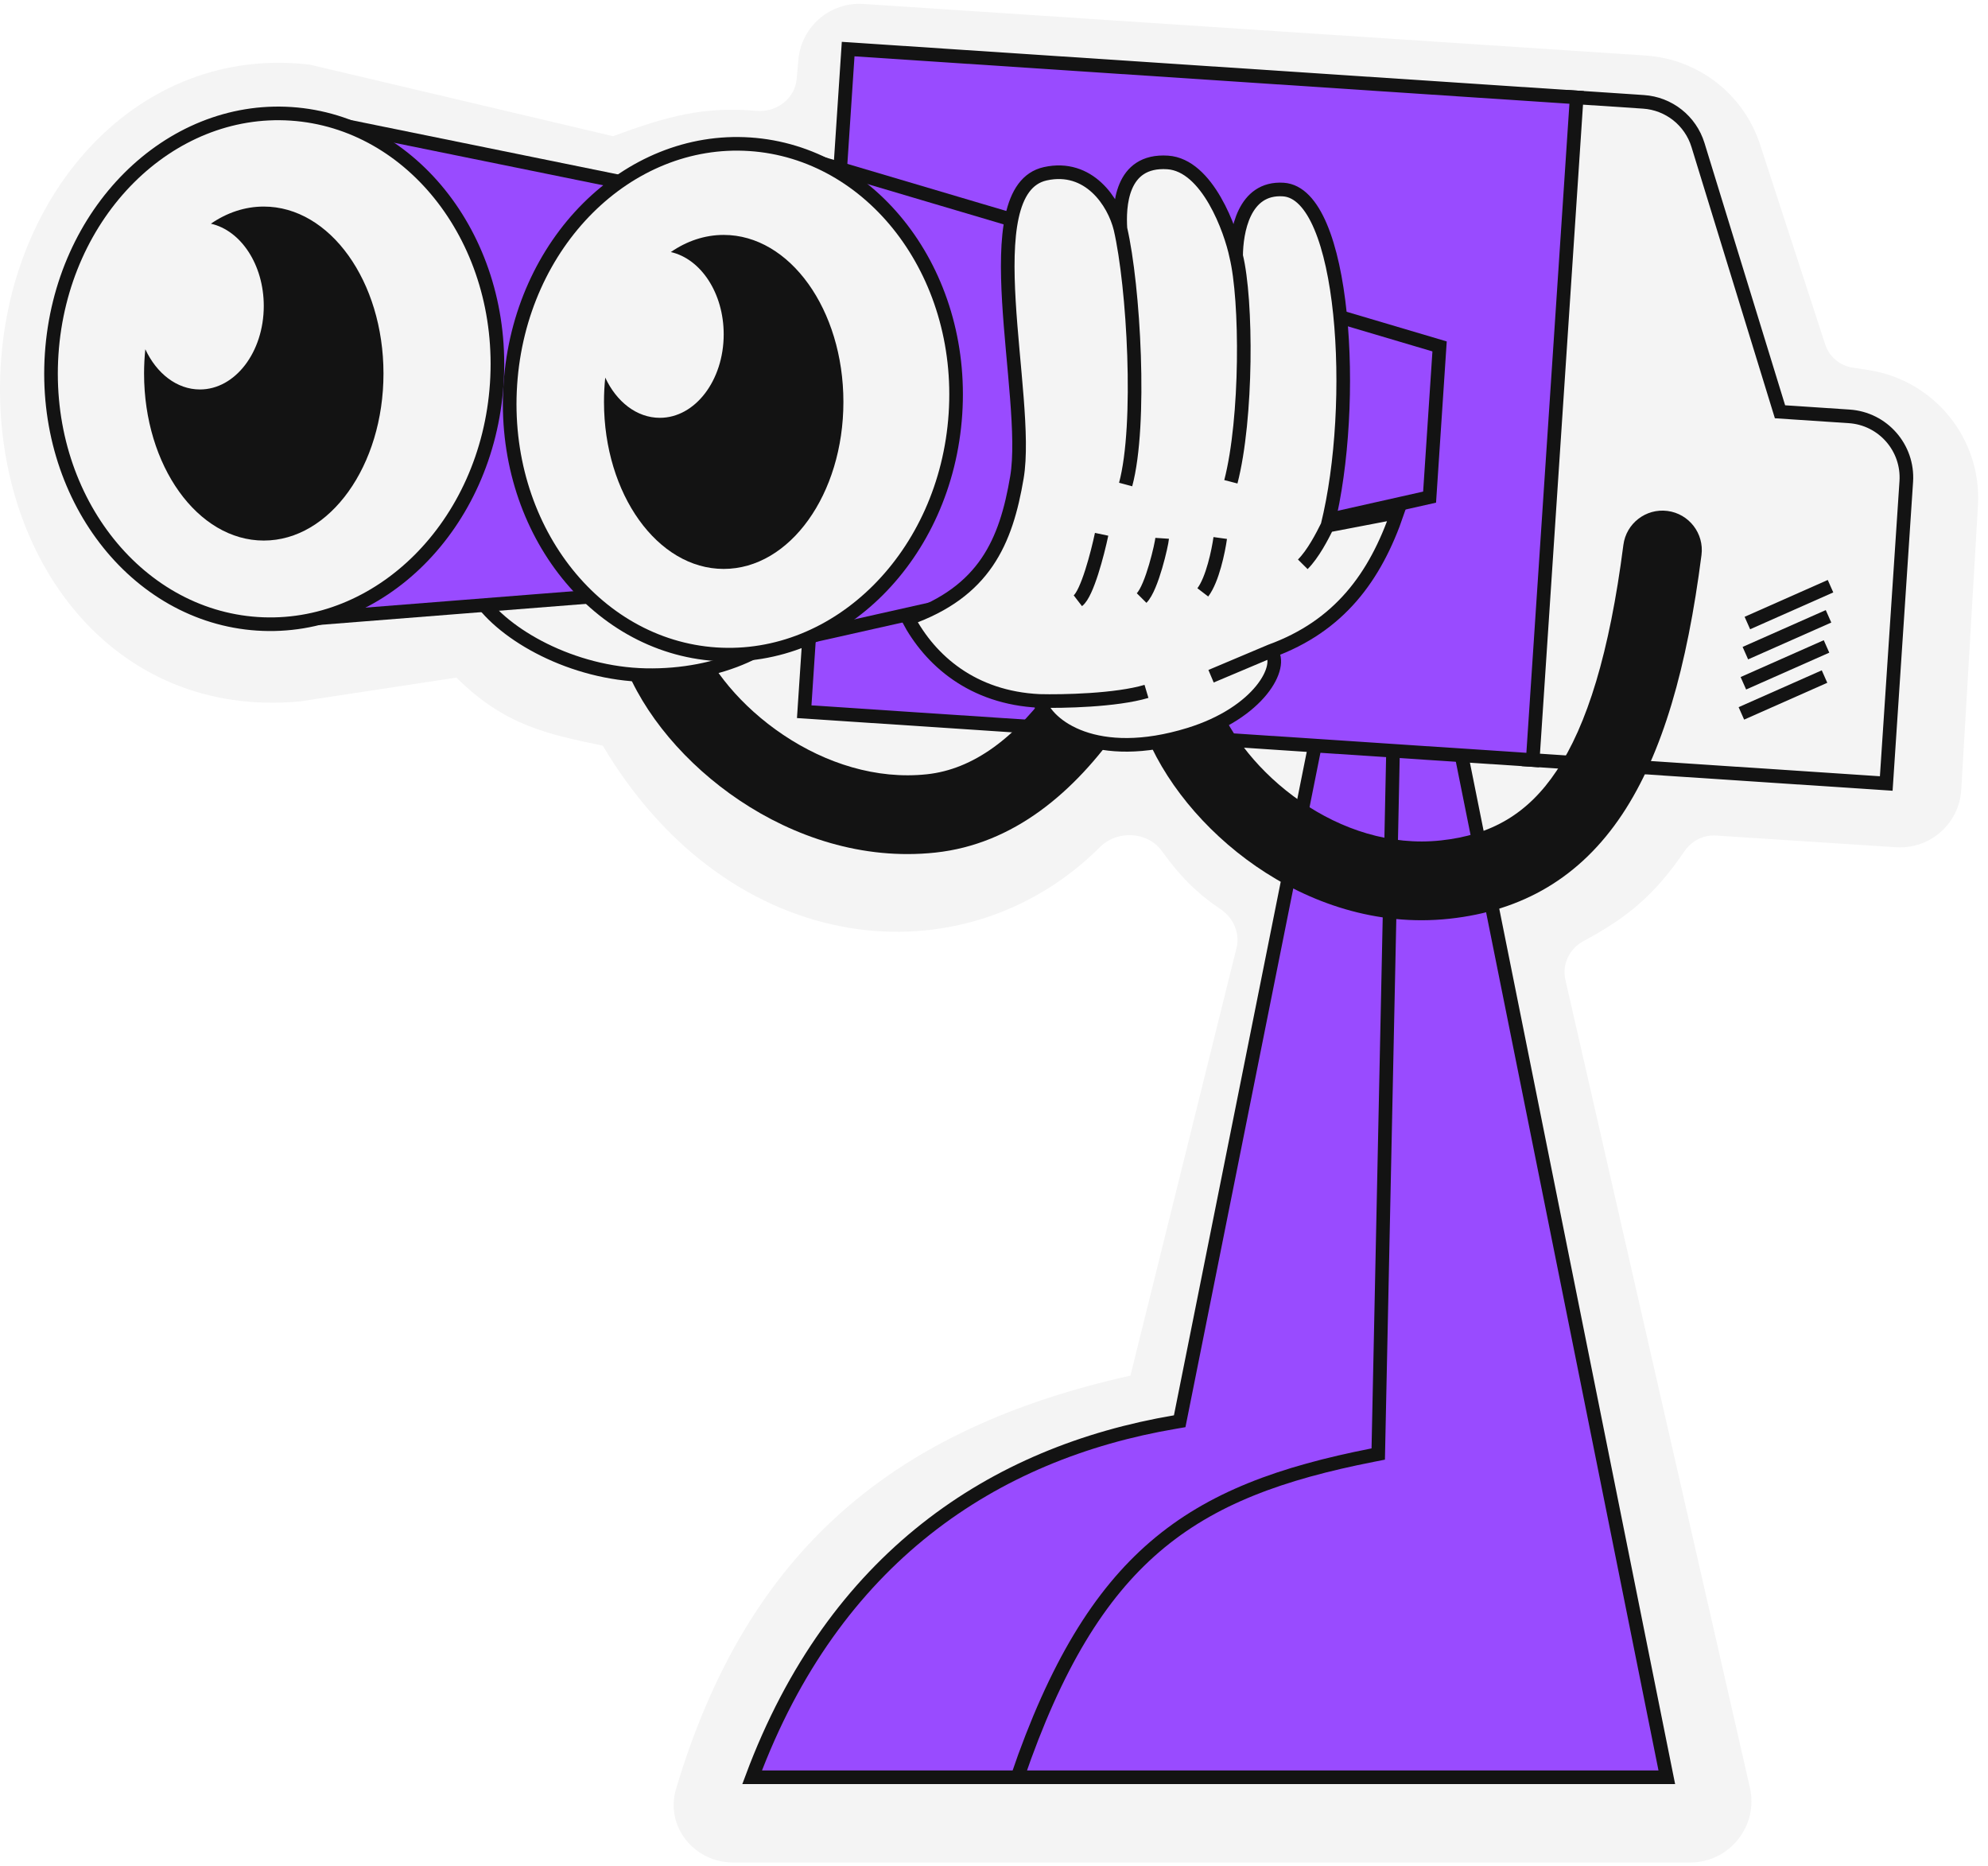
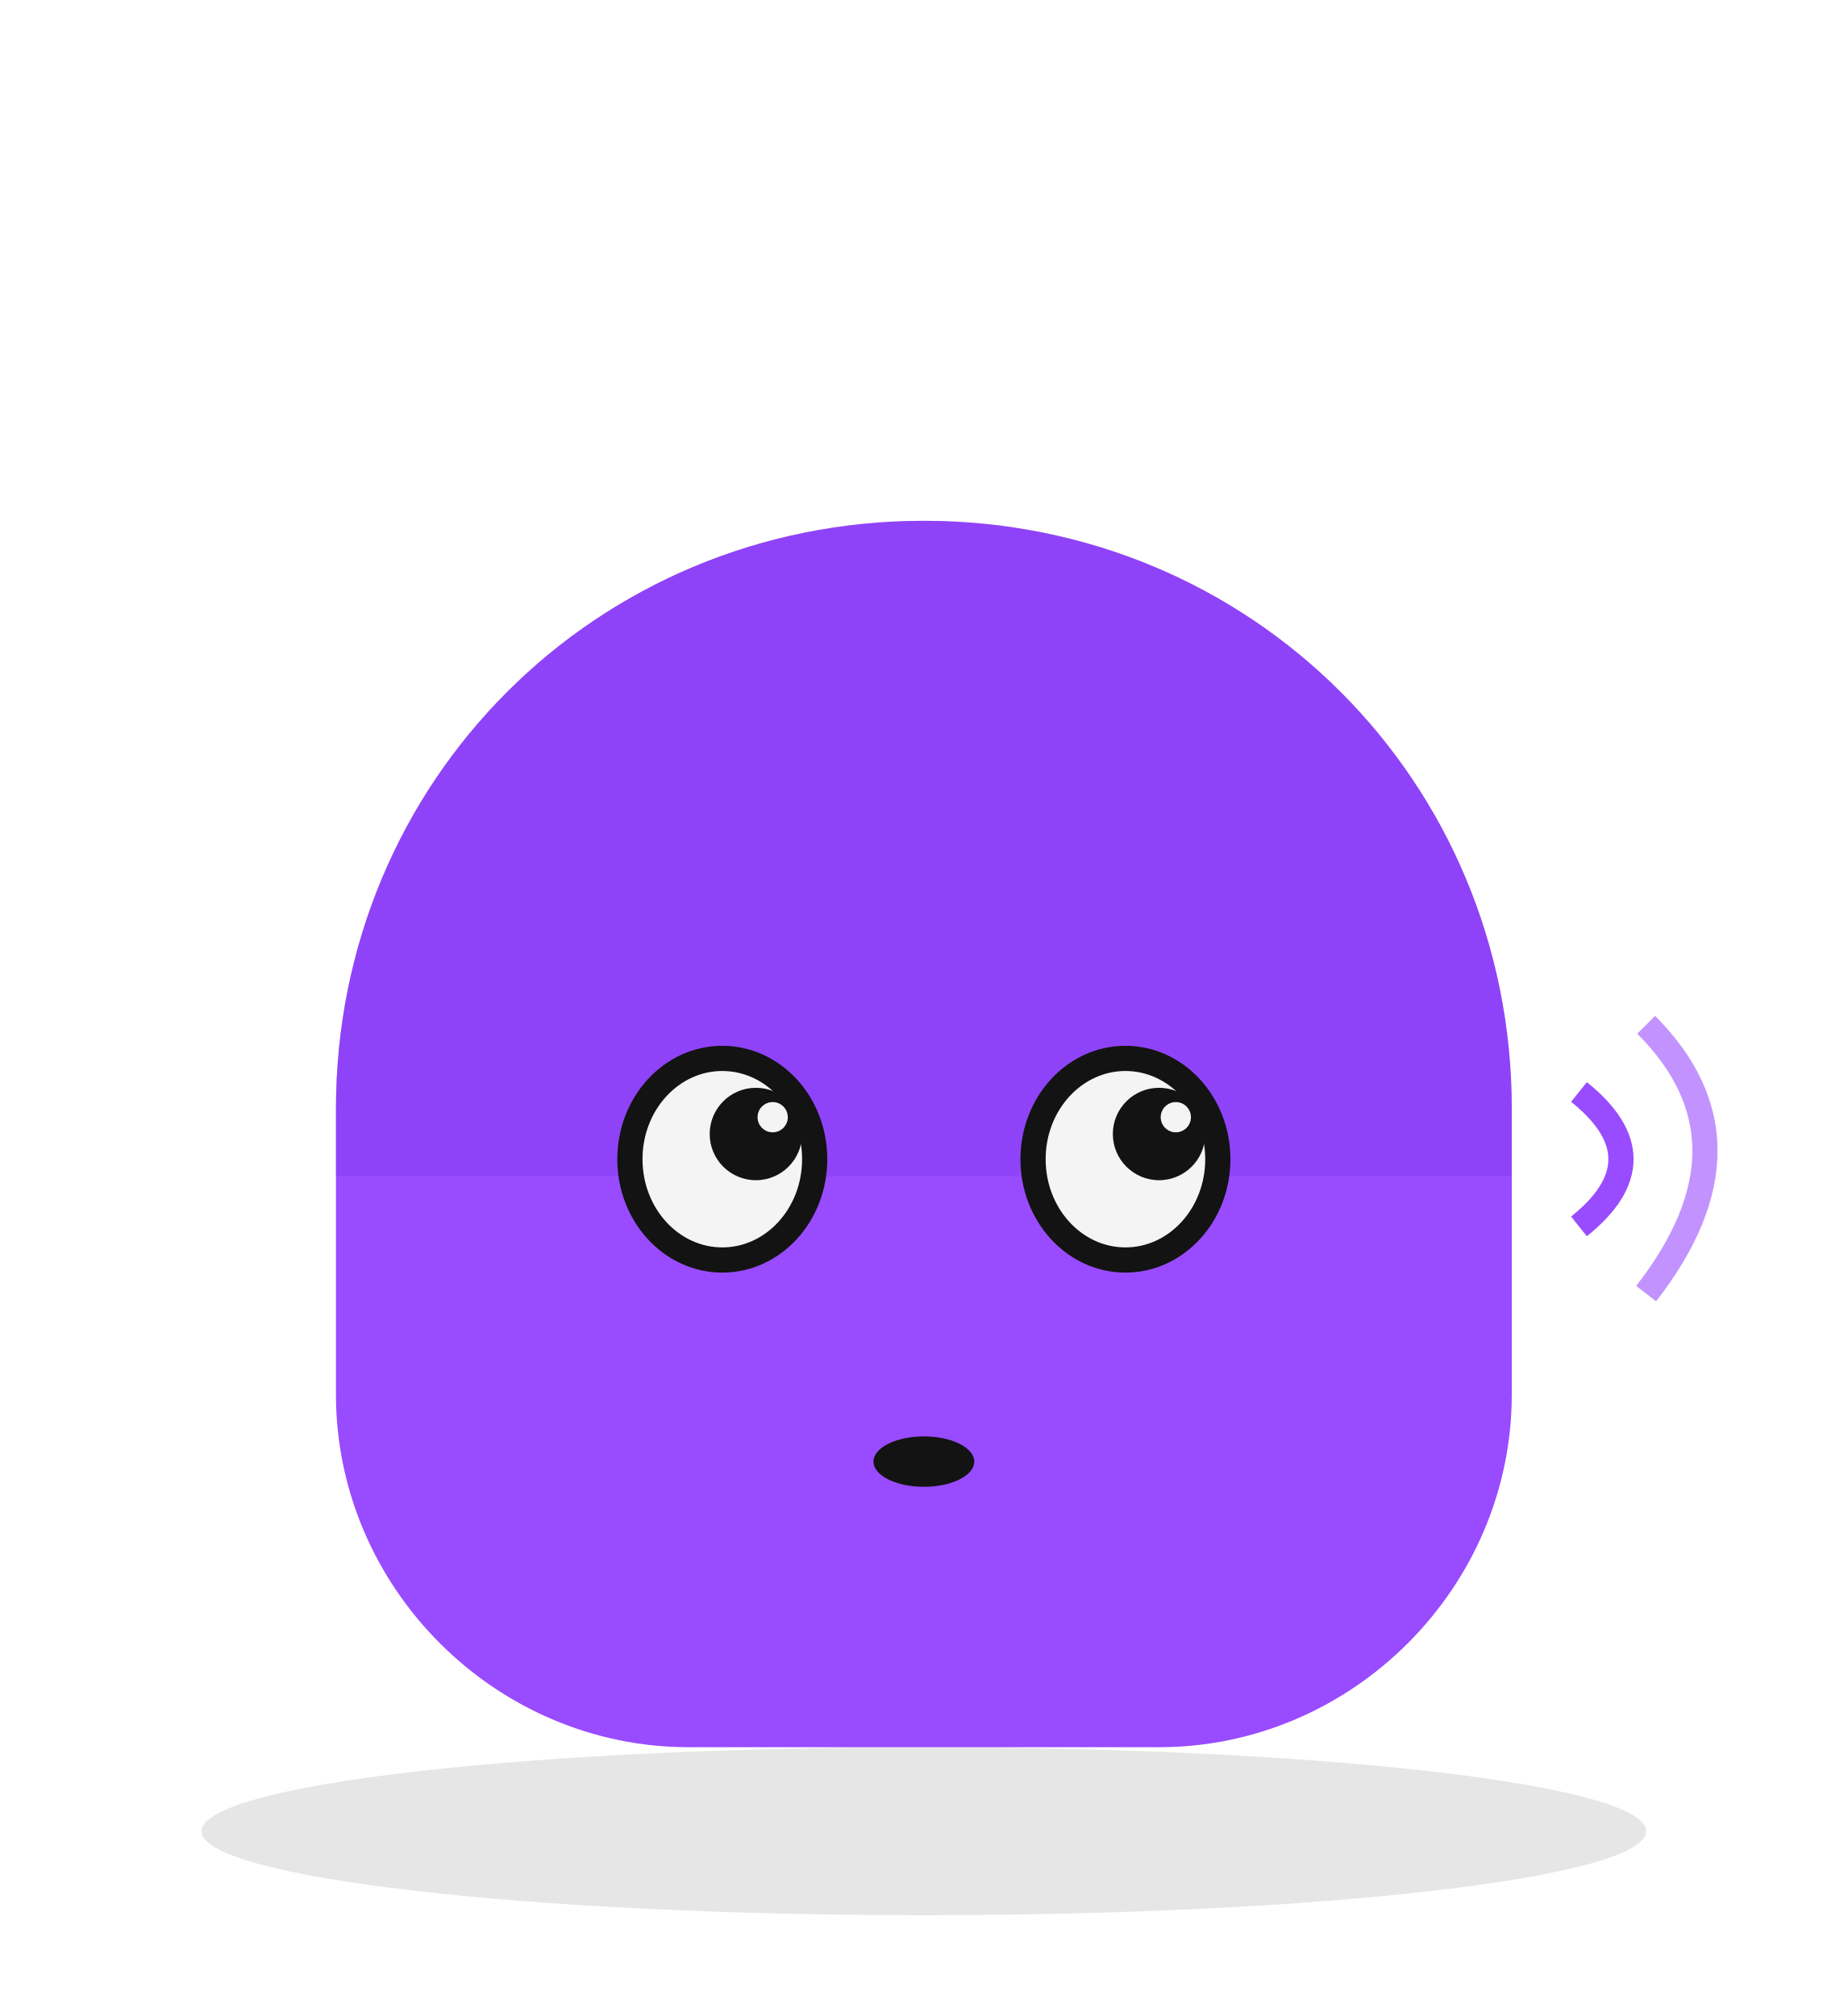
- <svg xmlns="http://www.w3.org/2000/svg" width="292" height="274" viewBox="0 0 292 274" fill="none">
-   <path d="M248.252 273.5H107.694C101.957 273.5 97.66 268.186 99.3 262.69C109.815 227.446 131.415 209.745 166.04 202L181.622 139.202C182.164 137.016 181.154 134.77 179.284 133.514C175.908 131.248 173.366 128.75 170.696 125.022C168.582 122.073 164.119 121.843 161.55 124.405C141.714 144.185 107.344 141.146 88.54 109.5C80.531 107.819 74.168 106.592 67.04 99.5L44.04 103C16.55 105.569 -0.959 82 0.041 55C1.041 28 20.541 6.5 45.541 9.5L90.04 20C98.135 17.008 103.41 15.612 111.146 16.278C114.063 16.529 116.761 14.496 117.019 11.579L117.267 8.769C117.697 3.895 121.942 0.257 126.824 0.579L241.709 8.154C249.459 8.665 256.118 13.842 258.524 21.227L268.089 50.58C268.673 52.371 270.213 53.682 272.074 53.972L274.48 54.346C284.154 55.851 291.101 64.462 290.526 74.236L288.072 115.961C287.779 120.944 283.486 124.737 278.504 124.413L252.026 122.694C250.188 122.575 248.447 123.486 247.41 125.009C243.053 131.405 239.049 134.732 232.577 138.2C230.529 139.297 229.407 141.602 229.924 143.867L257.026 262.495C258.313 268.13 254.032 273.5 248.252 273.5Z" fill="#F4F4F4" />
-   <path d="M206.014 106.981L212.003 260.981H110.474C122.495 228.763 145.9 213.349 172.596 208.819L173.274 208.703L173.409 208.029L193.64 106.981H206.014Z" fill="#994BFF" />
-   <path d="M206.014 106.981L212.003 260.981H110.474C122.495 228.763 145.9 213.349 172.596 208.819L173.274 208.703L173.409 208.029L193.64 106.981H206.014Z" stroke="#131313" stroke-width="2" />
-   <path d="M213.877 106.981L244.822 260.981H149.438C155.053 244.58 161.477 234.14 169.621 227.141C177.98 219.958 188.258 216.304 201.646 213.672L202.437 213.517L202.454 212.712L204.68 106.981H213.877Z" fill="#994BFF" />
-   <path d="M213.877 106.981L244.822 260.981H149.438C155.053 244.58 161.477 234.14 169.621 227.141C177.98 219.958 188.258 216.304 201.646 213.672L202.437 213.517L202.454 212.712L204.68 106.981H213.877Z" stroke="#131313" stroke-width="2" />
-   <path d="M241.395 14.956L230.794 14.253L213.001 60.467L224.34 111.558L277.055 115.054L279.996 70.717C280.325 65.757 276.571 61.47 271.611 61.141L261.449 60.467L249.402 21.291C248.305 17.723 245.12 15.203 241.395 14.956Z" fill="#F4F4F4" stroke="#131313" stroke-width="2" />
-   <path d="M124.578 7.208L122.231 42.592L118.124 104.513L225.128 111.61L231.582 14.305L124.578 7.208Z" fill="#994BFF" stroke="#131313" stroke-width="2" />
-   <path d="M256.656 91.489L268.868 86.08M256.362 95.912L268.575 90.503M256.069 100.335L268.282 94.926M255.776 104.758L267.988 99.349" stroke="#131313" stroke-width="2" />
-   <path fill-rule="evenodd" clip-rule="evenodd" d="M177.378 62.276C180.435 63.202 182.163 66.43 181.237 69.487C177.001 83.475 171.598 96.546 164.683 106.49C157.791 116.401 148.838 123.968 137.396 125.197C126.672 126.349 116.568 122.855 108.629 117.538C100.751 112.262 94.465 104.831 91.63 97.291L102.457 93.219C104.285 98.079 108.784 103.72 115.066 107.927C121.288 112.094 128.719 114.495 136.16 113.696C142.883 112.974 149.235 108.445 155.186 99.886C161.114 91.362 166.09 79.592 170.166 66.135C171.092 63.078 174.321 61.35 177.378 62.276Z" fill="#131313" />
-   <path d="M94.846 99.141C84.083 98.918 74.007 93.262 70.293 87.702L87.228 84.738L117.985 88.821C115.331 94.981 105.609 99.364 94.846 99.141Z" fill="#F4F4F4" stroke="#131313" stroke-width="2" />
-   <path d="M106.81 29.896L107.375 30.012L107.758 29.579L114.367 22.119L211.448 50.87L209.981 73.001L111.786 95.049L91.84 87.315L91.627 87.232L91.399 87.25L40.809 91.246L45.703 17.462L106.81 29.896Z" fill="#994BFF" stroke="#131313" stroke-width="2" />
-   <path d="M110.131 21.183C128.064 22.373 141.716 39.987 140.336 60.795C138.956 81.602 123.098 97.26 105.164 96.071C87.231 94.881 73.58 77.266 74.96 56.459C76.34 35.651 92.198 19.994 110.131 21.183Z" fill="#F4F4F4" stroke="#131313" stroke-width="2" />
-   <path d="M42.76 16.715C60.693 17.905 74.345 35.519 72.965 56.326C71.585 77.133 55.727 92.792 37.793 91.602C19.86 90.413 6.209 72.797 7.589 51.99C8.969 31.183 24.827 15.526 42.76 16.715Z" fill="#F4F4F4" stroke="#131313" stroke-width="2" />
-   <path d="M38.743 79.378C48.454 79.378 56.326 68.399 56.326 54.855C56.326 41.312 48.454 30.333 38.743 30.333C35.956 30.333 33.319 31.238 30.977 32.849C35.389 33.847 38.743 38.876 38.743 44.93C38.743 51.701 34.545 57.191 29.366 57.191C25.967 57.191 22.991 54.826 21.346 51.286C21.224 52.452 21.161 53.643 21.161 54.855C21.161 68.399 29.033 79.378 38.743 79.378Z" fill="#131313" />
-   <path d="M106.297 83.543C116.008 83.543 123.88 72.563 123.88 59.02C123.88 45.476 116.008 34.497 106.297 34.497C103.509 34.497 100.873 35.402 98.531 37.013C102.942 38.011 106.297 43.04 106.297 49.094C106.297 55.866 102.099 61.355 96.92 61.355C93.521 61.355 90.544 58.991 88.9 55.451C88.778 56.616 88.715 57.807 88.715 59.02C88.715 72.563 96.587 83.543 106.297 83.543Z" fill="#131313" />
-   <path fill-rule="evenodd" clip-rule="evenodd" d="M244.917 75.03C248.085 75.437 250.323 78.336 249.916 81.504C247.797 97.989 244.208 110.662 238.275 119.582C232.096 128.872 223.591 133.761 212.881 134.913C202.156 136.068 192.24 132.562 184.485 127.209C176.786 121.896 170.772 114.462 167.973 107.004L178.802 102.939C180.658 107.882 185.014 113.519 191.055 117.689C197.04 121.82 204.234 124.21 211.643 123.413C219.067 122.614 224.438 119.498 228.644 113.176C233.095 106.482 236.398 95.932 238.443 80.029C238.85 76.861 241.749 74.623 244.917 75.03Z" fill="#131313" />
-   <path d="M174.676 107.855C161.001 112.06 153.781 106.604 152.671 102.929C142.824 102.459 136.622 96.972 133.374 90.844C144.599 86.9 147.762 79.607 149.368 70.091C151.375 58.196 142.82 27.883 153.534 25.516C159.921 24.105 163.614 29.651 164.571 33.588C164.373 30.448 164.549 23.393 171.51 23.854C177.371 24.243 180.795 33.848 181.563 37.569C181.59 34.105 182.64 27.447 188.502 27.835C197.597 28.439 199.413 59.343 194.981 77.194L205.262 75.225C201.988 84.794 196.674 91.951 186.654 95.601C188.608 97.77 185.038 104.668 174.676 107.855Z" fill="#F4F4F4" />
-   <path d="M152.671 102.929C153.781 106.604 161.001 112.06 174.676 107.855C185.038 104.668 188.608 97.77 186.654 95.601M152.671 102.929C142.824 102.459 136.622 96.972 133.374 90.844C144.599 86.9 147.762 79.607 149.368 70.091C151.375 58.196 142.82 27.883 153.534 25.516C159.921 24.105 163.614 29.651 164.571 33.588M152.671 102.929C156.049 103.017 163.923 102.86 168.396 101.526M177.882 99.301L186.654 95.601C196.674 91.951 201.988 84.794 205.262 75.225L194.981 77.194M194.981 77.194C199.413 59.343 197.597 28.439 188.502 27.835C182.64 27.447 181.59 34.105 181.563 37.569M194.981 77.194C194.199 78.773 192.879 81.336 191.356 82.866M180.791 70.748C183.195 61.448 183.162 44.063 181.563 37.569C180.795 33.848 177.371 24.243 171.51 23.854C164.549 23.393 164.373 30.448 164.571 33.588M164.571 33.588C166.516 42.007 167.707 62.337 165.335 71.15M161.806 78.459C161.213 81.274 159.685 87.166 158.316 88.217M170.699 79.049C170.645 79.861 169.204 86.289 167.681 87.819M179.229 79.003C178.968 80.889 178.092 85.125 176.669 86.988" stroke="#131313" stroke-width="2" />
+ <svg xmlns="http://www.w3.org/2000/svg" viewBox="0 0 220 240" fill="none">
+   <ellipse cx="110" cy="218" rx="86" ry="10" fill="#000" opacity="0.10" />
+   <path d="M40 132c0-39 31-70 70-70s70 31 70 70v34c0 23-19 42-42 42H82c-23 0-42-19-42-42v-34Z" fill="#994BFF" />
+   <path d="M40 132c0-39 31-70 70-70s70 31 70 70v8H40v-8Z" fill="#7A30E6" opacity="0.30" />
+   <ellipse cx="86" cy="138" rx="11" ry="12" fill="#F4F4F4" stroke="#131313" stroke-width="3" />
+   <ellipse cx="134" cy="138" rx="11" ry="12" fill="#F4F4F4" stroke="#131313" stroke-width="3" />
+   <circle cx="90" cy="135" r="5.5" fill="#131313" />
+   <circle cx="138" cy="135" r="5.5" fill="#131313" />
+   <circle cx="92" cy="133" r="1.8" fill="#F4F4F4" />
+   <circle cx="140" cy="133" r="1.8" fill="#F4F4F4" />
+   <ellipse cx="110" cy="174" rx="6" ry="3" fill="#131313" />
+   <path d="M188 130q10 8 0 16" stroke="#994BFF" stroke-width="3" fill="none" />
+   <path d="M196 122q14 14 0 32" stroke="#994BFF" stroke-width="3" fill="none" opacity="0.6" />
</svg>
